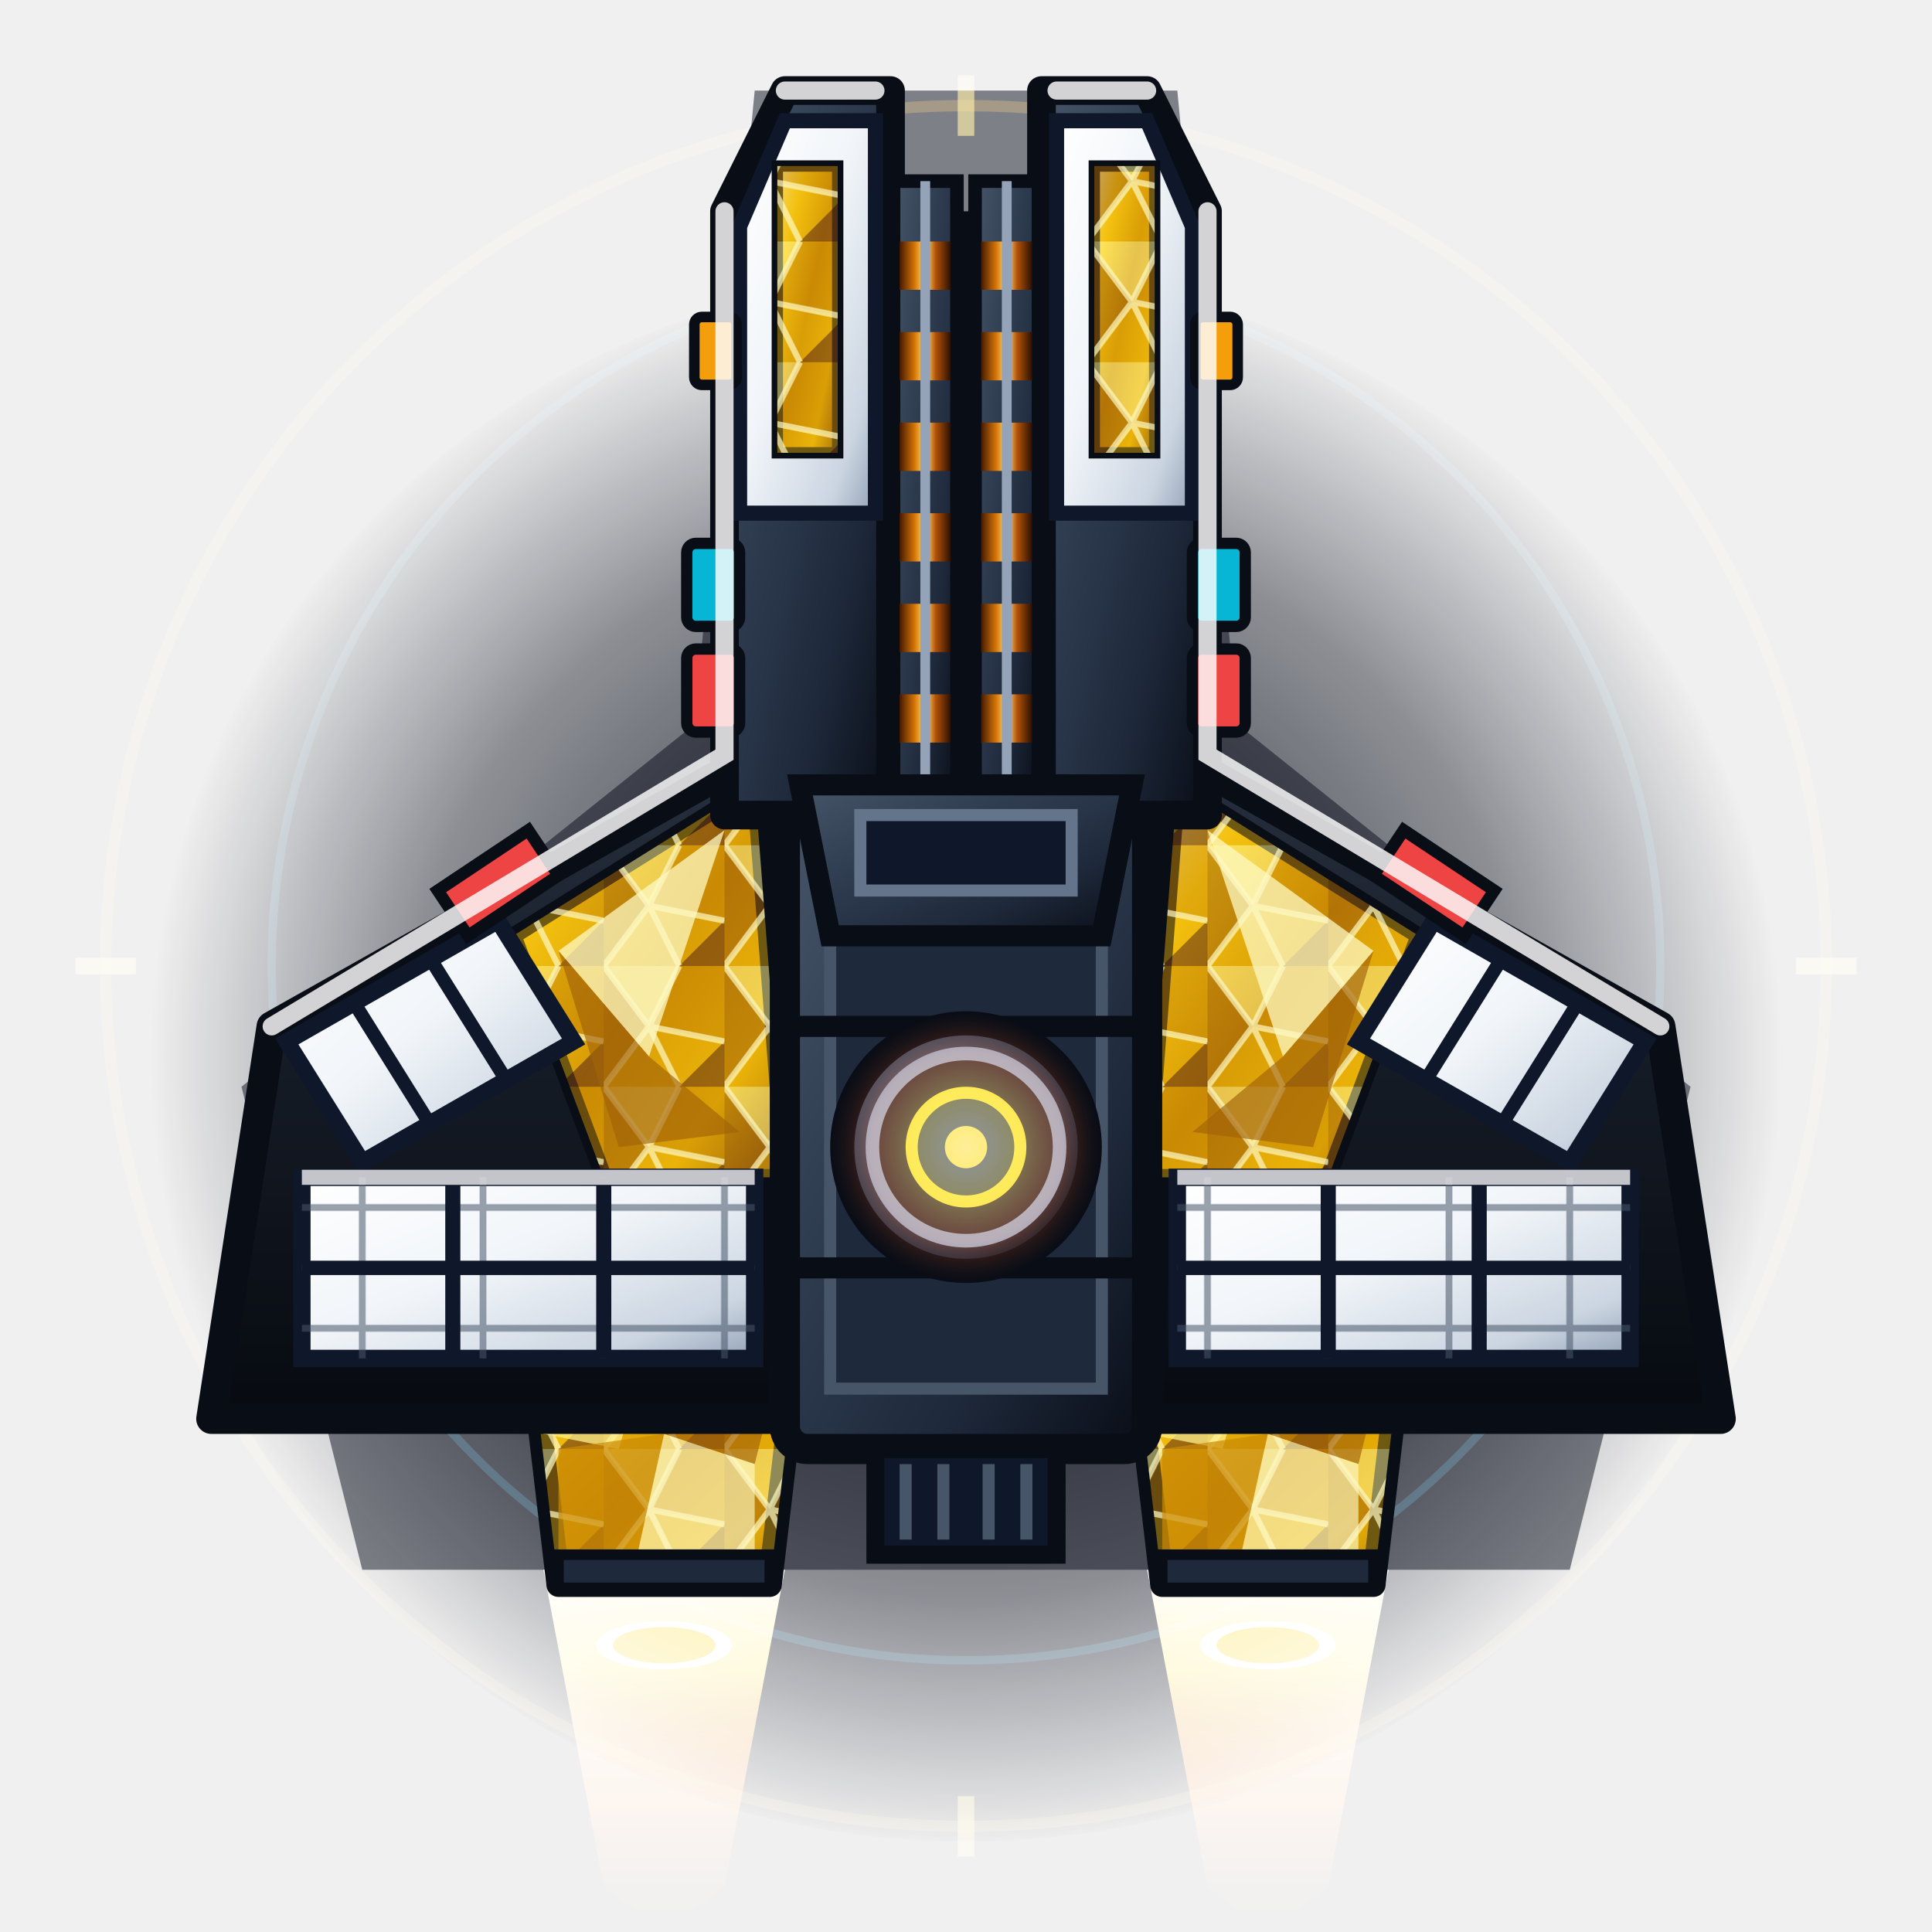
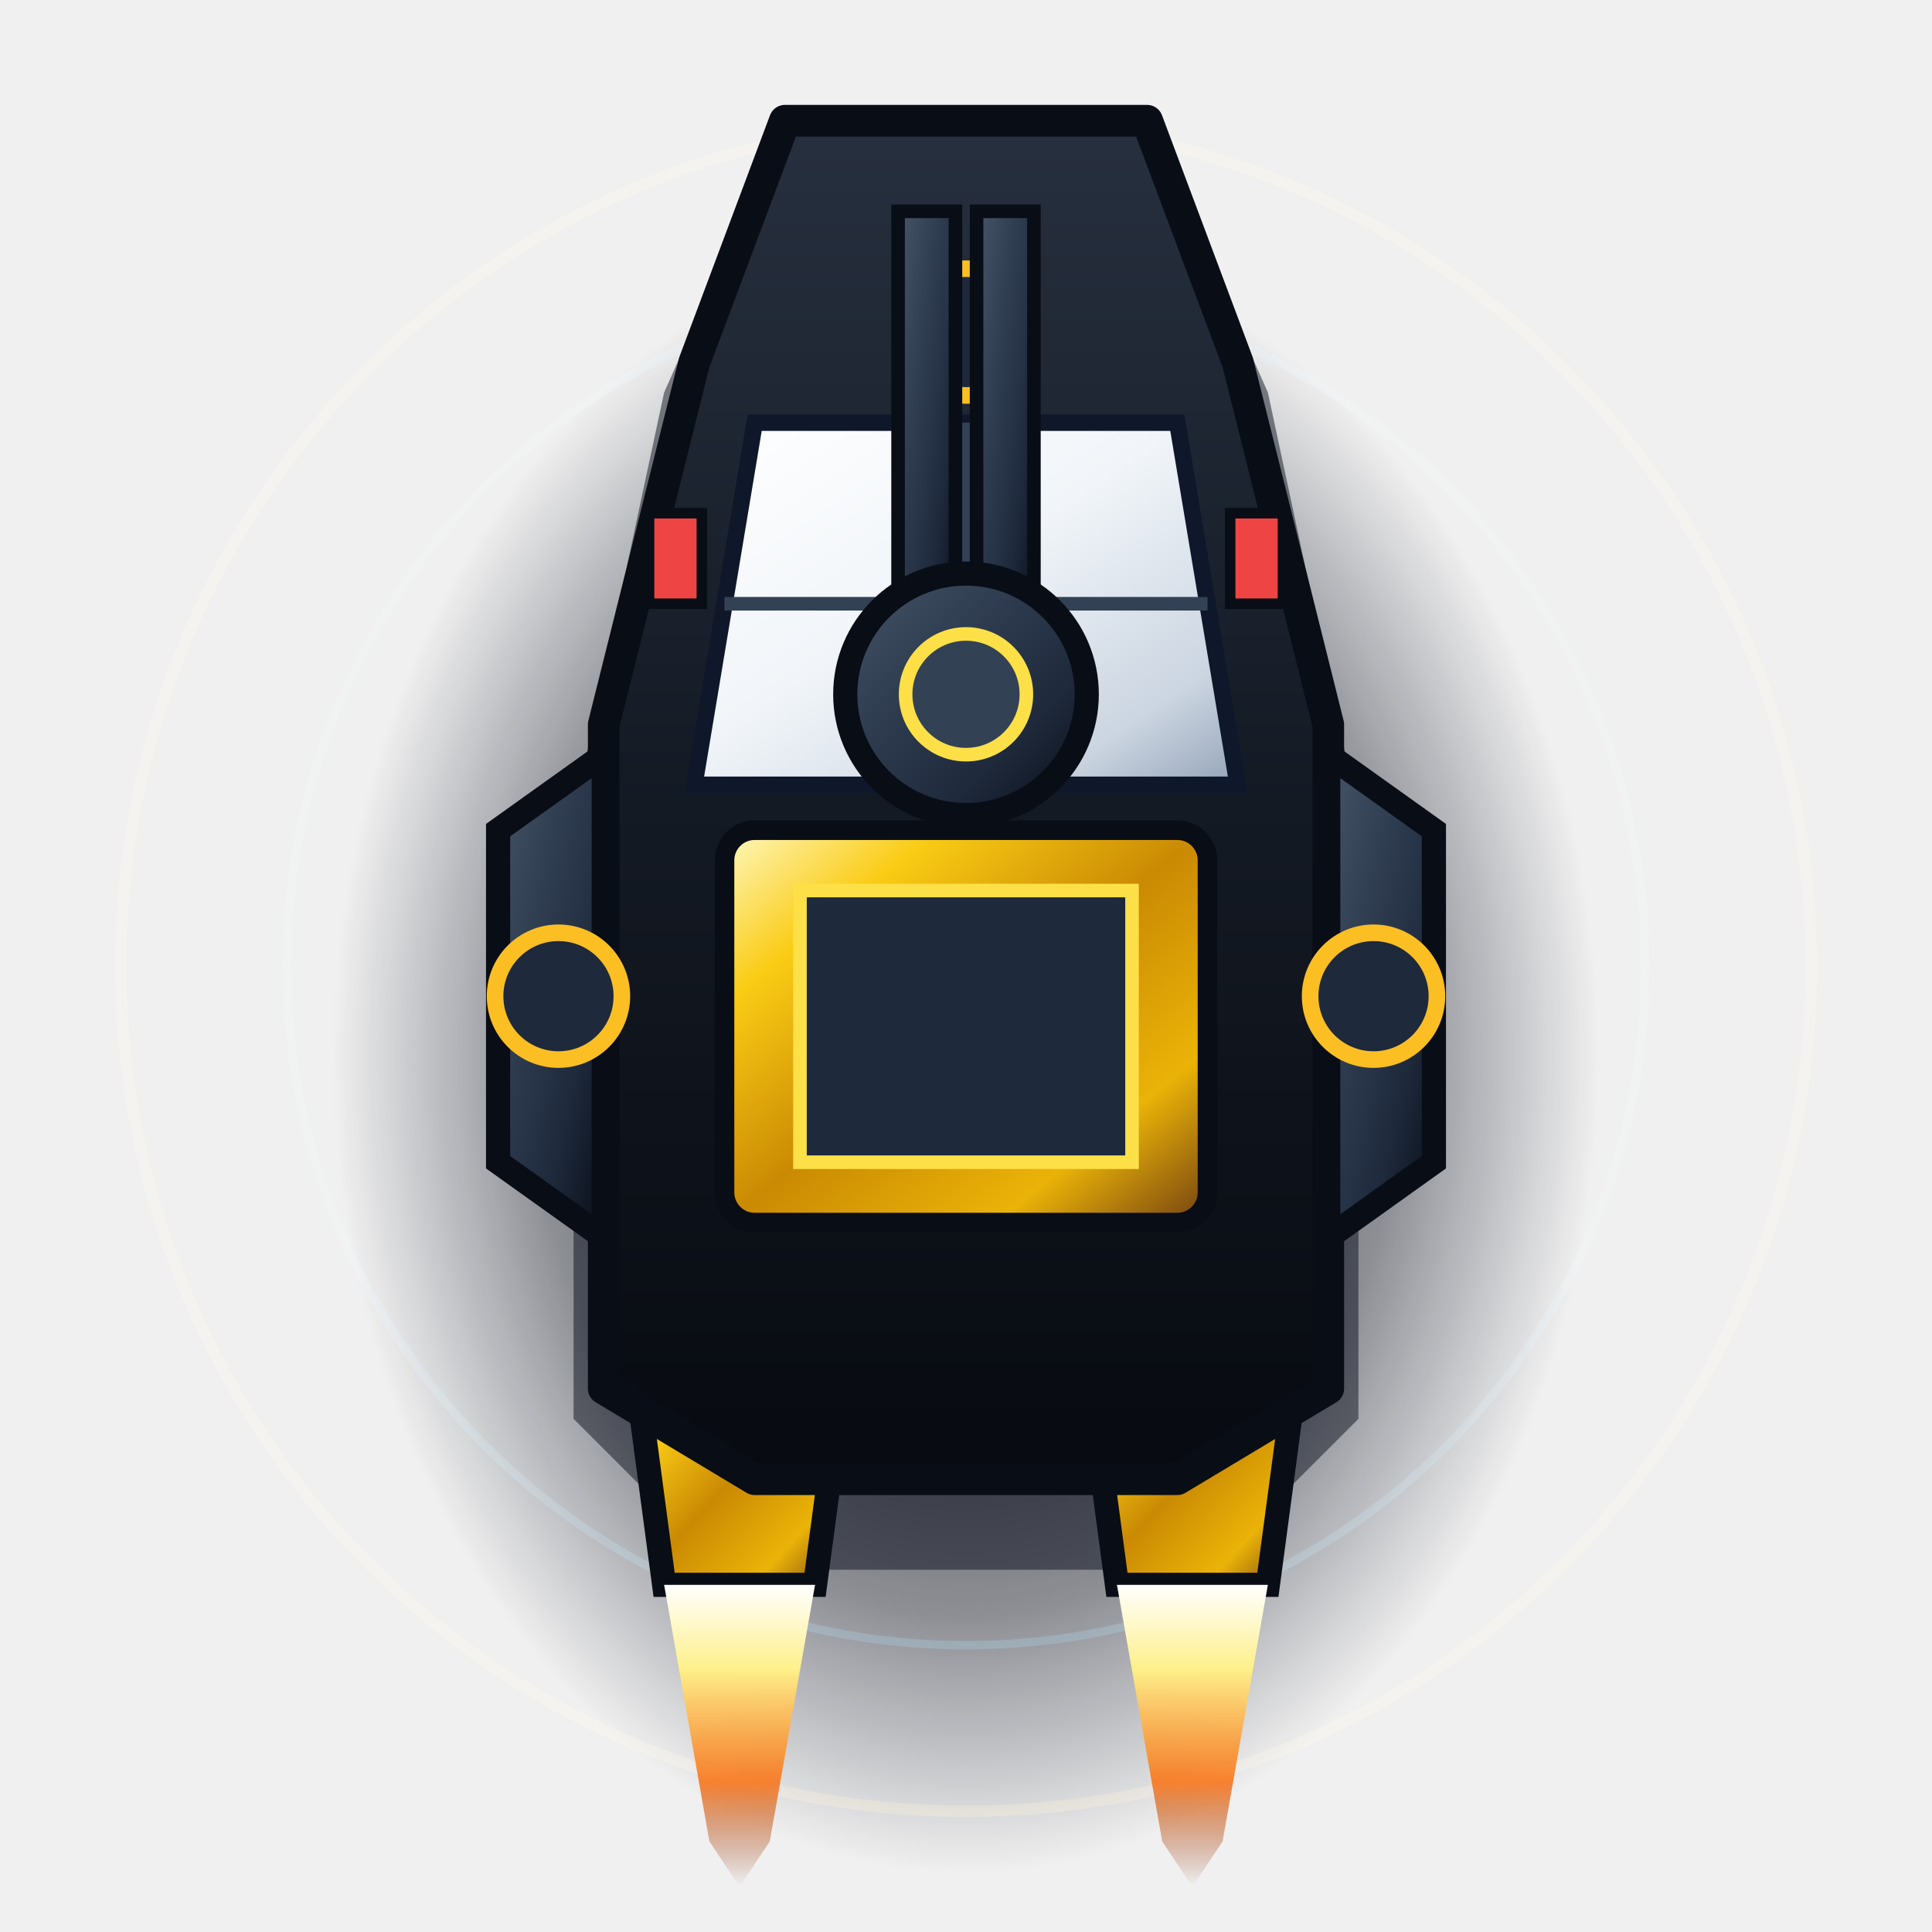
<svg xmlns="http://www.w3.org/2000/svg" viewBox="0 0 128 128" width="128" height="128" data-rig-id="hull-delta-rig" data-root-anchor="64,64" data-faction="helios" data-has-aura="true">
  <defs>
    <linearGradient id="hd-titanium-dark" x1="0%" y1="0%" x2="100%" y2="100%">
      <stop offset="0%" stop-color="#475569" />
      <stop offset="30%" stop-color="#334155" />
      <stop offset="70%" stop-color="#1e293b" />
      <stop offset="100%" stop-color="#090d16" />
    </linearGradient>
    <linearGradient id="hd-black-tile" x1="0%" y1="0%" x2="0%" y2="100%">
      <stop offset="0%" stop-color="#27303f" />
      <stop offset="50%" stop-color="#141a24" />
      <stop offset="100%" stop-color="#070a10" />
    </linearGradient>
    <linearGradient id="hd-white-tile" x1="0%" y1="0%" x2="100%" y2="100%">
      <stop offset="0%" stop-color="#ffffff" />
      <stop offset="45%" stop-color="#f1f5f9" />
      <stop offset="82%" stop-color="#cbd5e1" />
      <stop offset="100%" stop-color="#94a3b8" />
    </linearGradient>
    <linearGradient id="hd-kapton-gold" x1="0%" y1="0%" x2="100%" y2="100%">
      <stop offset="0%" stop-color="#fef9c3" />
      <stop offset="22%" stop-color="#facc15" />
      <stop offset="50%" stop-color="#ca8a04" />
      <stop offset="78%" stop-color="#eab308" />
      <stop offset="100%" stop-color="#713f12" />
    </linearGradient>
-     <linearGradient id="hd-rail-copper" x1="0%" y1="0%" x2="100%" y2="0%">
-       <stop offset="0%" stop-color="#451a03" />
-       <stop offset="30%" stop-color="#d97706" />
-       <stop offset="50%" stop-color="#fde68a" />
-       <stop offset="70%" stop-color="#b45309" />
-       <stop offset="100%" stop-color="#290f02" />
-     </linearGradient>
    <linearGradient id="hd-plume-amber" x1="50%" y1="0%" x2="50%" y2="100%">
      <stop offset="0%" stop-color="#ffffff" />
      <stop offset="28%" stop-color="#fef08a" />
      <stop offset="65%" stop-color="#f97316" stop-opacity="0.88" />
      <stop offset="100%" stop-color="#7c2d12" stop-opacity="0" />
    </linearGradient>
-     <radialGradient id="hd-core-glow" cx="50%" cy="50%" r="50%">
-       <stop offset="0%" stop-color="#ffffff" />
-       <stop offset="35%" stop-color="#fde047" />
-       <stop offset="70%" stop-color="#ea580c" stop-opacity="0.8" />
-       <stop offset="100%" stop-color="#431407" stop-opacity="0" />
-     </radialGradient>
    <radialGradient id="hd-shadow-grad" cx="50%" cy="50%" r="50%">
      <stop offset="0%" stop-color="#020617" stop-opacity="0.9" />
      <stop offset="68%" stop-color="#020617" stop-opacity="0.42" />
      <stop offset="100%" stop-color="#020617" stop-opacity="0" />
    </radialGradient>
-     <pattern id="hd-tile-grid" width="8" height="8" patternUnits="userSpaceOnUse">
-       <rect width="8" height="8" fill="none" stroke="#475569" stroke-width="0.45" opacity="0.55" />
-       <line x1="0" y1="4" x2="8" y2="4" stroke="#64748b" stroke-width="0.35" opacity="0.45" />
-     </pattern>
-     <pattern id="hd-kapton-crinkle" width="8" height="8" patternUnits="userSpaceOnUse">
-       <polygon points="0,0 5,0 3,4" fill="#fef08a" opacity="0.55" />
-       <polygon points="5,0 8,0 8,5 3,4" fill="#ca8a04" opacity="0.5" />
-       <polygon points="0,0 3,4 0,8" fill="#a16207" opacity="0.55" />
-       <polygon points="3,4 8,5 5,8 0,8" fill="#eab308" opacity="0.45" />
-       <polygon points="8,5 8,8 5,8" fill="#713f12" opacity="0.65" />
-       <path d="M0,0 L3,4 L8,5 M5,0 L3,4 L0,8 M3,4 L5,8" fill="none" stroke="#fef9c3" stroke-width="0.4" opacity="0.7" />
-     </pattern>
  </defs>
-   <g id="part-shadow-cast" data-pivot="64,68" data-parent="root" data-z-index="1" data-blend="multiply" style="mix-blend-mode: multiply">
-     <ellipse cx="64" cy="70" rx="54" ry="52" fill="url(#hd-shadow-grad)" />
-     <polygon points="50,6 78,6 82,48 112,72 104,104 24,104 16,72 46,48" fill="#020617" opacity="0.48" />
+   <g id="part-shadow-cast" data-pivot="64,68" data-parent="root" data-z-index="1" style="mix-blend-mode: multiply">
+     <ellipse cx="64" cy="70" rx="42" ry="54" fill="url(#hd-shadow-grad)" />
+     <polygon points="52,8 76,8 84,26 90,54 90,94 80,104 48,104 38,94 38,54 44,26" fill="#020617" opacity="0.48" />
  </g>
-   <g id="part-aura-ring-outer" data-pivot="64,64" data-parent="root" data-z-index="4" data-blend="screen" style="mix-blend-mode: screen">
-     <circle cx="64" cy="64" r="57" fill="none" stroke="#f59e0b" stroke-width="0.75" opacity="0.32" />
-     <path d="M64,5 L64,9 M123,64 L119,64 M64,123 L64,119 M5,64 L9,64" stroke="#fde047" stroke-width="1.1" opacity="0.65" />
+   <g id="part-aura-ring-outer" data-pivot="64,64" data-parent="root" data-z-index="4" style="mix-blend-mode: screen">
+     <circle cx="64" cy="64" r="56" fill="none" stroke="#f59e0b" stroke-width="0.75" opacity="0.32" />
+     <circle cx="64" cy="64" r="45" fill="none" stroke="#38bdf8" stroke-width="0.55" opacity="0.24" />
  </g>
-   <g id="part-aura-ring-inner" data-pivot="64,64" data-parent="root" data-z-index="5" data-blend="screen" style="mix-blend-mode: screen">
-     <circle cx="64" cy="64" r="46" fill="none" stroke="#38bdf8" stroke-width="0.55" opacity="0.24" />
+   <g id="part-plume-boost" data-pivot="64,104" data-parent="part-hull-main-body" data-z-index="10">
+     <polygon points="42,90 56,90 54,105 44,105" fill="url(#hd-kapton-gold)" stroke="#090d16" stroke-width="1.6" />
+     <polygon points="72,90 86,90 84,105 74,105" fill="url(#hd-kapton-gold)" stroke="#090d16" stroke-width="1.6" />
+     <polygon points="44,105 54,105 51,122 49,125 47,122" fill="url(#hd-plume-amber)" />
+     <polygon points="74,105 84,105 81,122 79,125 77,122" fill="url(#hd-plume-amber)" />
  </g>
-   <g id="part-plume-boost" data-pivot="64,104" data-parent="part-hull-main-body" data-z-index="10" data-blend="screen" style="mix-blend-mode: screen">
-     <g transform="translate(44,104)">
-       <g>
-         <animateTransform attributeName="transform" type="scale" values="1,0.58; 1.1,1.18; 0.92,0.72; 1.06,1.12; 1,0.58" dur="0.22s" repeatCount="indefinite" />
-         <polygon points="-8,0 8,0 4,21 0,24 -4,21" fill="url(#hd-plume-amber)" />
-         <ellipse cx="0" cy="5" rx="4.5" ry="1.6" fill="#ffffff" />
-         <ellipse cx="0" cy="5" rx="3.4" ry="1.2" fill="#fde047">
-           <animate attributeName="cy" values="4;20" dur="0.16s" repeatCount="indefinite" />
-           <animate attributeName="opacity" values="0.95;0" dur="0.16s" repeatCount="indefinite" />
-         </ellipse>
-       </g>
-     </g>
-     <g transform="translate(84,104)">
-       <g>
-         <animateTransform attributeName="transform" type="scale" values="1,0.64; 1.08,1.15; 0.94,0.68; 1.1,1.2; 1,0.64" dur="0.24s" repeatCount="indefinite" />
-         <polygon points="-8,0 8,0 4,21 0,24 -4,21" fill="url(#hd-plume-amber)" />
-         <ellipse cx="0" cy="5" rx="4.5" ry="1.6" fill="#ffffff" />
-         <ellipse cx="0" cy="5" rx="3.4" ry="1.2" fill="#fde047">
-           <animate attributeName="cy" values="4;20" dur="0.18s" repeatCount="indefinite" />
-           <animate attributeName="opacity" values="0.95;0" dur="0.18s" repeatCount="indefinite" />
-         </ellipse>
-       </g>
-     </g>
+   <g id="part-hull-main-body" data-pivot="64,64" data-parent="root" data-z-index="25">
+     <polygon points="52,8 76,8 82,24 88,48 88,92 78,98 50,98 40,92 40,48 46,24" fill="url(#hd-black-tile)" stroke="#090d16" stroke-width="2.1" stroke-linejoin="round" />
+     <polygon points="40,50 33,55 33,77 40,82" fill="url(#hd-titanium-dark)" stroke="#090d16" stroke-width="1.6" />
+     <polygon points="88,50 95,55 95,77 88,82" fill="url(#hd-titanium-dark)" stroke="#090d16" stroke-width="1.6" />
+     <circle cx="64" cy="22" r="4.2" fill="#1e293b" stroke="#fbbf24" stroke-width="1.1" />
+     <circle cx="37" cy="66" r="4.2" fill="#1e293b" stroke="#fbbf24" stroke-width="1.1" />
+     <circle cx="91" cy="66" r="4.2" fill="#1e293b" stroke="#fbbf24" stroke-width="1.1" />
+     <polygon points="50,28 78,28 82,52 46,52" fill="url(#hd-white-tile)" stroke="#0f172a" stroke-width="1.1" />
+     <line x1="64" y1="28" x2="64" y2="52" stroke="#334155" stroke-width="1.0" />
+     <line x1="48" y1="40" x2="80" y2="40" stroke="#334155" stroke-width="0.9" />
+     <rect x="48" y="55" width="32" height="26" rx="2" fill="url(#hd-kapton-gold)" stroke="#090d16" stroke-width="1.3" />
+     <rect x="53" y="59" width="22" height="18" fill="#1e293b" stroke="#fde047" stroke-width="0.9" />
+     <rect x="43" y="34" width="3.5" height="6" fill="#ef4444" stroke="#090d16" stroke-width="0.7" />
+     <rect x="81.5" y="34" width="3.5" height="6" fill="#ef4444" stroke="#090d16" stroke-width="0.7" />
  </g>
-   <g id="part-thruster-pod-L" data-pivot="44,96" data-parent="part-hull-main-body" data-z-index="15" data-blend="normal">
-     <polygon points="35,88 53,88 51,105 37,105" fill="url(#hd-kapton-gold)" stroke="#090d16" stroke-width="1.6" stroke-linejoin="round" />
-     <polygon points="35,88 53,88 51,105 37,105" fill="url(#hd-kapton-crinkle)" />
-     <polygon points="36,89 43,89 41,96 36,95" fill="#fef08a" opacity="0.75" />
-     <polygon points="43,89 52,89 50,97 44,95" fill="#a16207" opacity="0.65" />
-     <polygon points="37,96 44,95 42,104 37,104" fill="#ca8a04" opacity="0.7" />
-     <polygon points="44,95 50,97 50,104 42,104" fill="#fef9c3" opacity="0.65" />
-     <rect x="35" y="87" width="18" height="2.5" fill="url(#hd-titanium-dark)" stroke="#090d16" stroke-width="0.8" />
-     <rect x="37" y="103" width="14" height="2.2" fill="#1e293b" stroke="#090d16" stroke-width="0.7" />
-   </g>
-   <g id="part-thruster-pod-R" data-pivot="84,96" data-parent="part-hull-main-body" data-z-index="15" data-blend="normal">
-     <polygon points="75,88 93,88 91,105 77,105" fill="url(#hd-kapton-gold)" stroke="#090d16" stroke-width="1.6" stroke-linejoin="round" />
-     <polygon points="75,88 93,88 91,105 77,105" fill="url(#hd-kapton-crinkle)" />
-     <polygon points="76,89 83,89 81,96 76,95" fill="#fef08a" opacity="0.75" />
-     <polygon points="83,89 92,89 90,97 84,95" fill="#a16207" opacity="0.65" />
-     <polygon points="77,96 84,95 82,104 77,104" fill="#ca8a04" opacity="0.7" />
-     <polygon points="84,95 90,97 90,104 82,104" fill="#fef9c3" opacity="0.65" />
-     <rect x="75" y="87" width="18" height="2.5" fill="url(#hd-titanium-dark)" stroke="#090d16" stroke-width="0.8" />
-     <rect x="77" y="103" width="14" height="2.2" fill="#1e293b" stroke="#090d16" stroke-width="0.7" />
-   </g>
-   <g id="part-wing-port-L" data-pivot="46,74" data-parent="part-hull-main-body" data-z-index="20" data-blend="normal">
-     <polygon points="50,50 18,68 14,94 52,94" fill="url(#hd-black-tile)" stroke="#090d16" stroke-width="2.0" stroke-linejoin="round" />
-     <polygon points="50,52 34,62 40,78 52,78" fill="url(#hd-kapton-gold)" stroke="#090d16" stroke-width="1.1" />
-     <polygon points="50,52 34,62 40,78 52,78" fill="url(#hd-kapton-crinkle)" />
-     <polygon points="48,55 37,63 43,70" fill="#fef9c3" opacity="0.75" />
-     <polygon points="37,63 41,76 49,75 43,70" fill="#a16207" opacity="0.65" />
-     <polygon points="33,61 19,69 24,77 38,69" fill="url(#hd-white-tile)" stroke="#0f172a" stroke-width="1.1" />
-     <line x1="28.5" y1="63.5" x2="33.5" y2="71.5" stroke="#0f172a" stroke-width="0.9" />
-     <line x1="23.5" y1="66.5" x2="28.5" y2="74.5" stroke="#0f172a" stroke-width="0.9" />
-     <rect x="20" y="78" width="30" height="12" fill="url(#hd-white-tile)" stroke="#0f172a" stroke-width="1.15" />
-     <rect x="20" y="78" width="30" height="12" fill="url(#hd-tile-grid)" />
-     <line x1="30" y1="78" x2="30" y2="90" stroke="#0f172a" stroke-width="1.0" />
-     <line x1="40" y1="78" x2="40" y2="90" stroke="#0f172a" stroke-width="1.0" />
-     <line x1="20" y1="84" x2="50" y2="84" stroke="#0f172a" stroke-width="0.95" />
-     <polygon points="29,59 35,55 37,58 31,62" fill="#ef4444" stroke="#090d16" stroke-width="0.8" />
-   </g>
-   <g id="part-wing-starboard-R" data-pivot="82,74" data-parent="part-hull-main-body" data-z-index="20" data-blend="normal">
-     <polygon points="78,50 110,68 114,94 76,94" fill="url(#hd-black-tile)" stroke="#090d16" stroke-width="2.0" stroke-linejoin="round" />
-     <polygon points="78,52 94,62 88,78 76,78" fill="url(#hd-kapton-gold)" stroke="#090d16" stroke-width="1.1" />
-     <polygon points="78,52 94,62 88,78 76,78" fill="url(#hd-kapton-crinkle)" />
-     <polygon points="80,55 91,63 85,70" fill="#fef9c3" opacity="0.75" />
-     <polygon points="91,63 87,76 79,75 85,70" fill="#a16207" opacity="0.65" />
-     <polygon points="95,61 109,69 104,77 90,69" fill="url(#hd-white-tile)" stroke="#0f172a" stroke-width="1.1" />
-     <line x1="99.5" y1="63.5" x2="94.5" y2="71.5" stroke="#0f172a" stroke-width="0.9" />
-     <line x1="104.5" y1="66.5" x2="99.5" y2="74.5" stroke="#0f172a" stroke-width="0.9" />
-     <rect x="78" y="78" width="30" height="12" fill="url(#hd-white-tile)" stroke="#0f172a" stroke-width="1.15" />
-     <rect x="78" y="78" width="30" height="12" fill="url(#hd-tile-grid)" />
-     <line x1="88" y1="78" x2="88" y2="90" stroke="#0f172a" stroke-width="1.0" />
-     <line x1="98" y1="78" x2="98" y2="90" stroke="#0f172a" stroke-width="1.0" />
-     <line x1="78" y1="84" x2="108" y2="84" stroke="#0f172a" stroke-width="0.95" />
-     <polygon points="99,59 93,55 91,58 97,62" fill="#ef4444" stroke="#090d16" stroke-width="0.8" />
-   </g>
-   <g id="part-hull-main-body" data-pivot="64,64" data-parent="root" data-z-index="30" data-blend="normal">
-     <rect x="52" y="54" width="24" height="42" rx="1.5" fill="url(#hd-titanium-dark)" stroke="#090d16" stroke-width="2.0" />
-     <rect x="55" y="58" width="18" height="34" fill="#1e293b" stroke="#475569" stroke-width="0.8" />
-     <line x1="52" y1="68" x2="76" y2="68" stroke="#090d16" stroke-width="1.4" />
-     <line x1="52" y1="84" x2="76" y2="84" stroke="#090d16" stroke-width="1.4" />
-     <rect x="58" y="96" width="12" height="7" fill="#0f172a" stroke="#090d16" stroke-width="1.2" />
-     <path d="M60,97 L60,102 M62.5,97 L62.5,102 M65.5,97 L65.5,102 M68,97 L68,102" stroke="#475569" stroke-width="0.8" />
-     <polygon points="48,54 48,14 52,6 59,6 59,54" fill="url(#hd-titanium-dark)" stroke="#090d16" stroke-width="1.9" stroke-linejoin="round" />
-     <polygon points="49,34 49,15 52,8 58,8 58,34" fill="url(#hd-white-tile)" stroke="#0f172a" stroke-width="1.0" />
-     <rect x="51.5" y="11" width="4" height="19" fill="url(#hd-kapton-gold)" stroke="#090d16" stroke-width="0.75" />
-     <rect x="51.5" y="11" width="4" height="19" fill="url(#hd-kapton-crinkle)" />
-     <rect x="45.5" y="43" width="3.5" height="5.5" rx="0.6" fill="#ef4444" stroke="#090d16" stroke-width="0.75" />
-     <rect x="45.5" y="36" width="3.5" height="5.5" rx="0.6" fill="#06b6d4" stroke="#090d16" stroke-width="0.75" />
-     <rect x="46" y="21" width="2.8" height="4.5" rx="0.5" fill="#f59e0b" stroke="#090d16" stroke-width="0.7" />
-     <polygon points="80,54 80,14 76,6 69,6 69,54" fill="url(#hd-titanium-dark)" stroke="#090d16" stroke-width="1.9" stroke-linejoin="round" />
-     <polygon points="79,34 79,15 76,8 70,8 70,34" fill="url(#hd-white-tile)" stroke="#0f172a" stroke-width="1.0" />
-     <rect x="72.5" y="11" width="4" height="19" fill="url(#hd-kapton-gold)" stroke="#090d16" stroke-width="0.75" />
-     <rect x="72.5" y="11" width="4" height="19" fill="url(#hd-kapton-crinkle)" />
-     <rect x="79" y="43" width="3.5" height="5.5" rx="0.6" fill="#ef4444" stroke="#090d16" stroke-width="0.75" />
-     <rect x="79" y="36" width="3.5" height="5.5" rx="0.6" fill="#06b6d4" stroke="#090d16" stroke-width="0.75" />
-     <rect x="79.2" y="21" width="2.8" height="4.5" rx="0.5" fill="#f59e0b" stroke="#090d16" stroke-width="0.7" />
-     <rect x="59" y="14" width="10" height="40" fill="#090d16" />
-   </g>
-   <g id="part-barrel-tube-L" data-pivot="61.5,52" data-parent="part-turret-housing" data-z-index="38" data-blend="normal">
-     <rect x="59.2" y="12" width="4.2" height="42" fill="url(#hd-titanium-dark)" stroke="#090d16" stroke-width="0.9" />
-     <rect x="59.6" y="16" width="3.4" height="3.2" fill="url(#hd-rail-copper)" />
-     <rect x="59.6" y="22" width="3.4" height="3.2" fill="url(#hd-rail-copper)" />
-     <rect x="59.6" y="28" width="3.4" height="3.2" fill="url(#hd-rail-copper)" />
-     <rect x="59.6" y="34" width="3.4" height="3.2" fill="url(#hd-rail-copper)" />
-     <rect x="59.6" y="40" width="3.4" height="3.2" fill="url(#hd-rail-copper)" />
-     <rect x="59.6" y="46" width="3.4" height="3.2" fill="url(#hd-rail-copper)" />
-     <line x1="61.3" y1="12" x2="61.3" y2="52" stroke="#94a3b8" stroke-width="0.65" />
-   </g>
-   <g id="part-barrel-tube-R" data-pivot="66.5,52" data-parent="part-turret-housing" data-z-index="38" data-blend="normal">
-     <rect x="64.6" y="12" width="4.2" height="42" fill="url(#hd-titanium-dark)" stroke="#090d16" stroke-width="0.9" />
-     <rect x="65.0" y="16" width="3.4" height="3.2" fill="url(#hd-rail-copper)" />
-     <rect x="65.0" y="22" width="3.4" height="3.2" fill="url(#hd-rail-copper)" />
-     <rect x="65.0" y="28" width="3.4" height="3.2" fill="url(#hd-rail-copper)" />
-     <rect x="65.0" y="34" width="3.4" height="3.2" fill="url(#hd-rail-copper)" />
-     <rect x="65.0" y="40" width="3.4" height="3.2" fill="url(#hd-rail-copper)" />
-     <rect x="65.0" y="46" width="3.4" height="3.2" fill="url(#hd-rail-copper)" />
-     <line x1="66.7" y1="12" x2="66.7" y2="52" stroke="#94a3b8" stroke-width="0.65" />
-   </g>
-   <g id="part-turret-housing" data-pivot="64,76" data-parent="part-hull-main-body" data-z-index="40" data-blend="normal">
-     <polygon points="53,52 75,52 73,62 55,62" fill="url(#hd-titanium-dark)" stroke="#090d16" stroke-width="1.4" />
-     <rect x="57" y="54" width="14" height="5" fill="#0f172a" stroke="#64748b" stroke-width="0.8" />
-     <circle cx="64" cy="76" r="8.2" fill="url(#hd-titanium-dark)" stroke="#090d16" stroke-width="1.6" />
-     <circle cx="64" cy="76" r="6.2" fill="#1e293b" stroke="#94a3b8" stroke-width="0.9" />
-     <circle cx="64" cy="76" r="3.6" fill="#334155" stroke="#fde047" stroke-width="0.8" />
-     <circle cx="64" cy="76" r="1.4" fill="#fde047" />
-   </g>
-   <g id="part-light-rim-hull" data-pivot="64,64" data-parent="part-hull-main-body" data-z-index="45" data-blend="plus-lighter" style="mix-blend-mode: plus-lighter">
-     <path d="M52,6 L58,6 M70,6 L76,6 M48,14 L48,50 L18,68 M80,14 L80,50 L110,68" fill="none" stroke="#ffffff" stroke-width="1.2" stroke-linecap="round" opacity="0.82" />
-     <path d="M20,78 L50,78 M78,78 L108,78" fill="none" stroke="#ffffff" stroke-width="1.0" opacity="0.75" />
-   </g>
-   <g id="part-aura-corona-top" data-pivot="64,64" data-parent="root" data-z-index="65" data-blend="screen" style="mix-blend-mode: screen">
-     <circle cx="64" cy="76" r="9" fill="url(#hd-core-glow)" opacity="0.45" />
+   <g id="part-main-turret" data-pivot="64,46" data-parent="part-hull-main-body" data-z-index="40">
+     <rect x="59.5" y="14" width="3.8" height="30" fill="url(#hd-titanium-dark)" stroke="#090d16" stroke-width="0.9" />
+     <rect x="64.7" y="14" width="3.8" height="30" fill="url(#hd-titanium-dark)" stroke="#090d16" stroke-width="0.9" />
+     <circle cx="64" cy="46" r="8" fill="url(#hd-titanium-dark)" stroke="#090d16" stroke-width="1.6" />
+     <circle cx="64" cy="46" r="4" fill="#334155" stroke="#fde047" stroke-width="0.9" />
  </g>
</svg>
